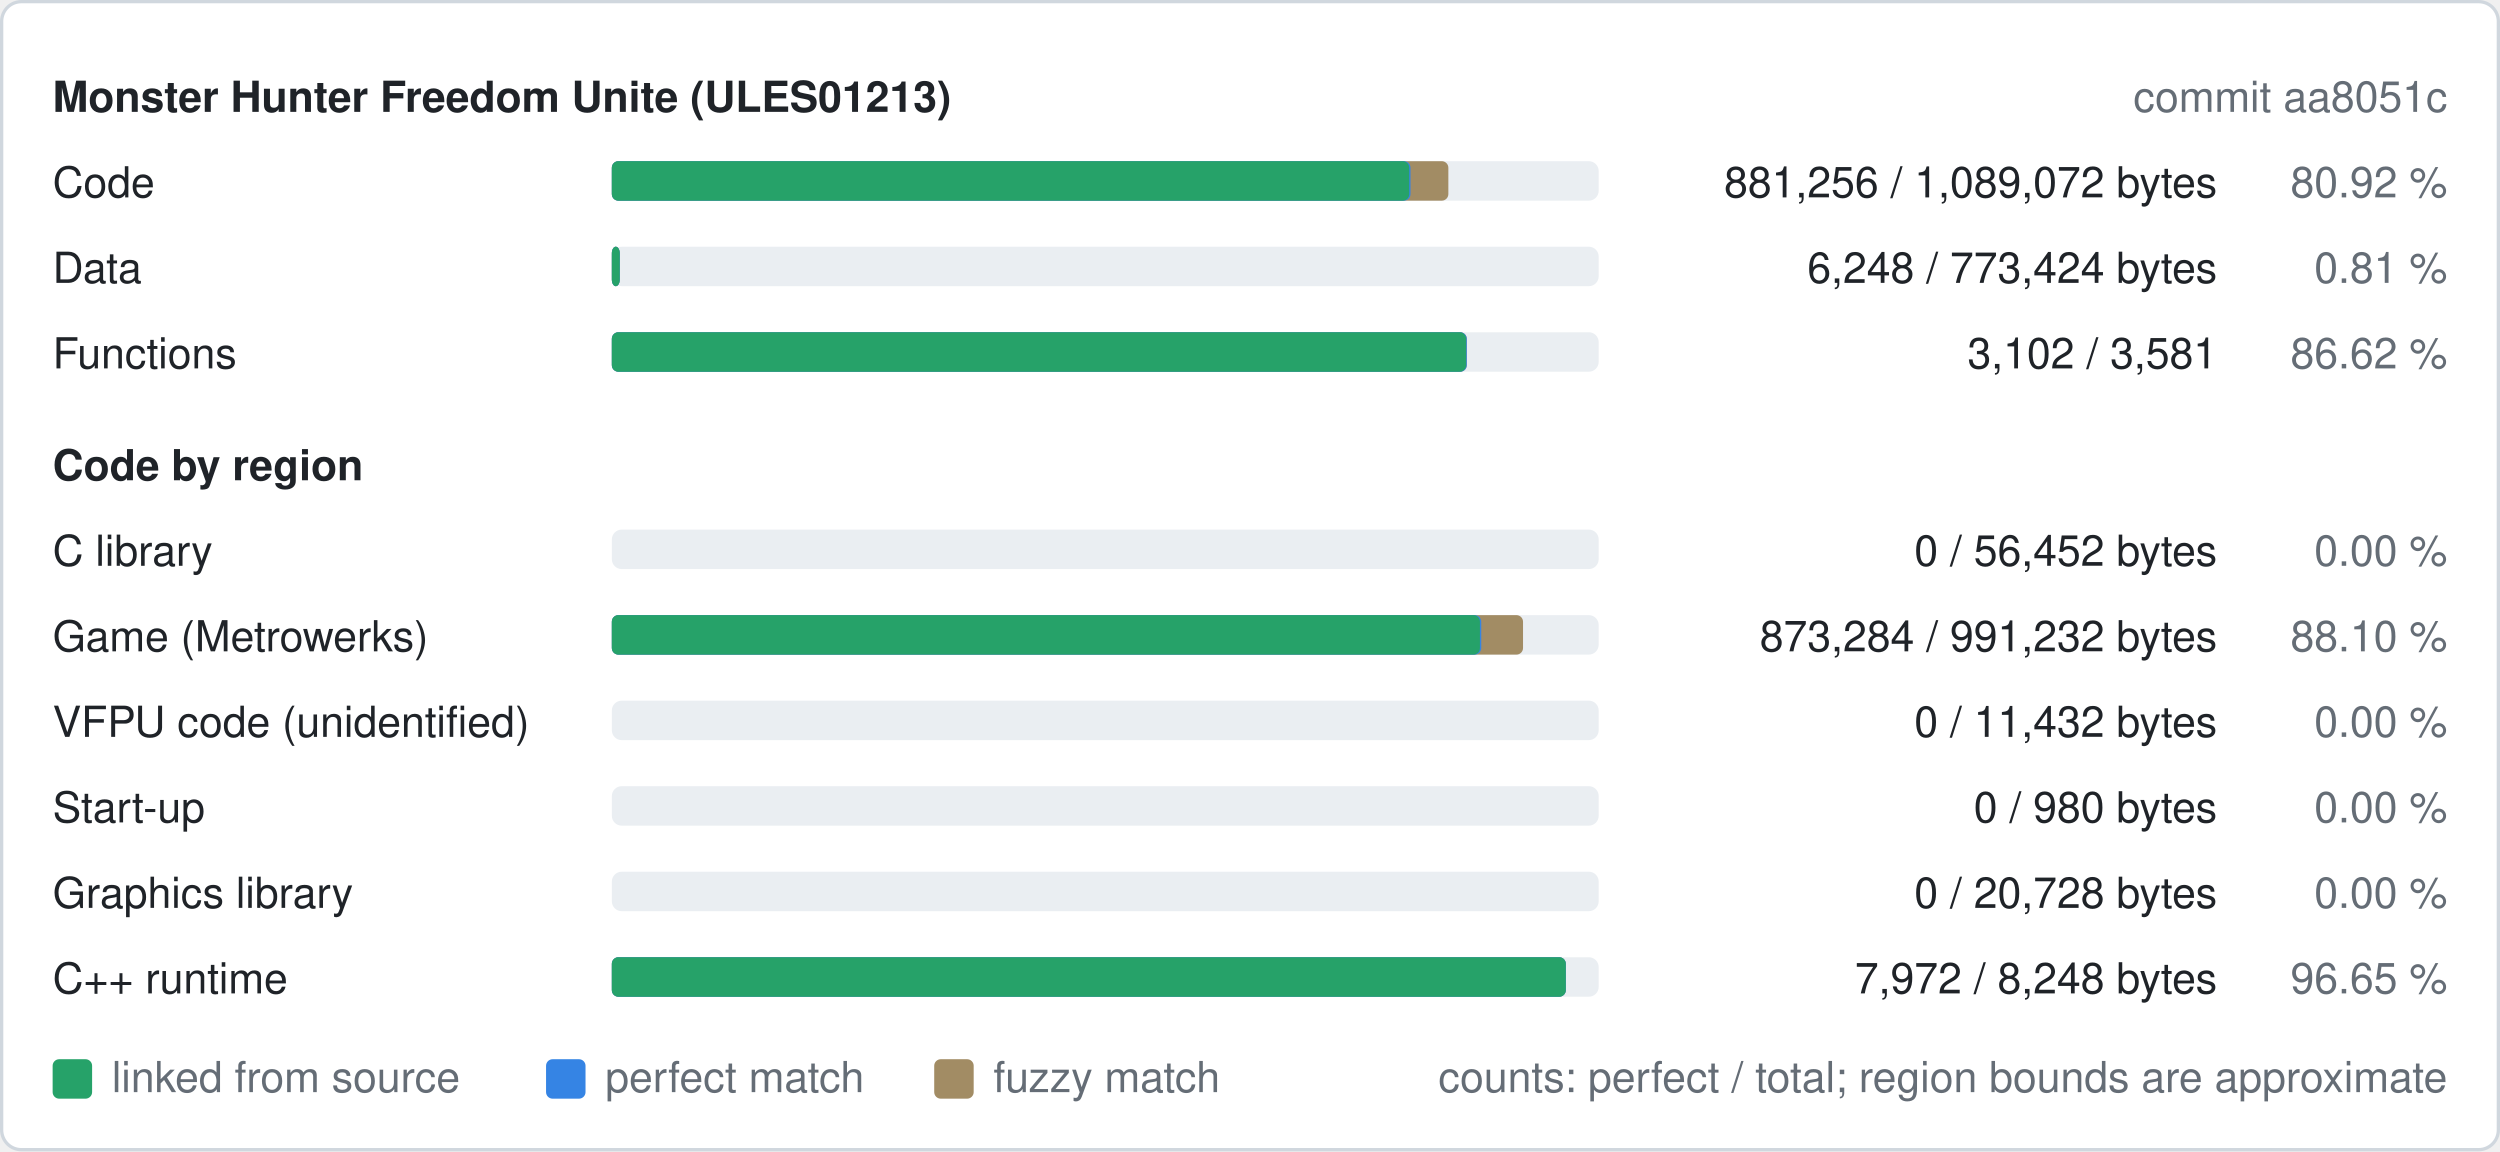
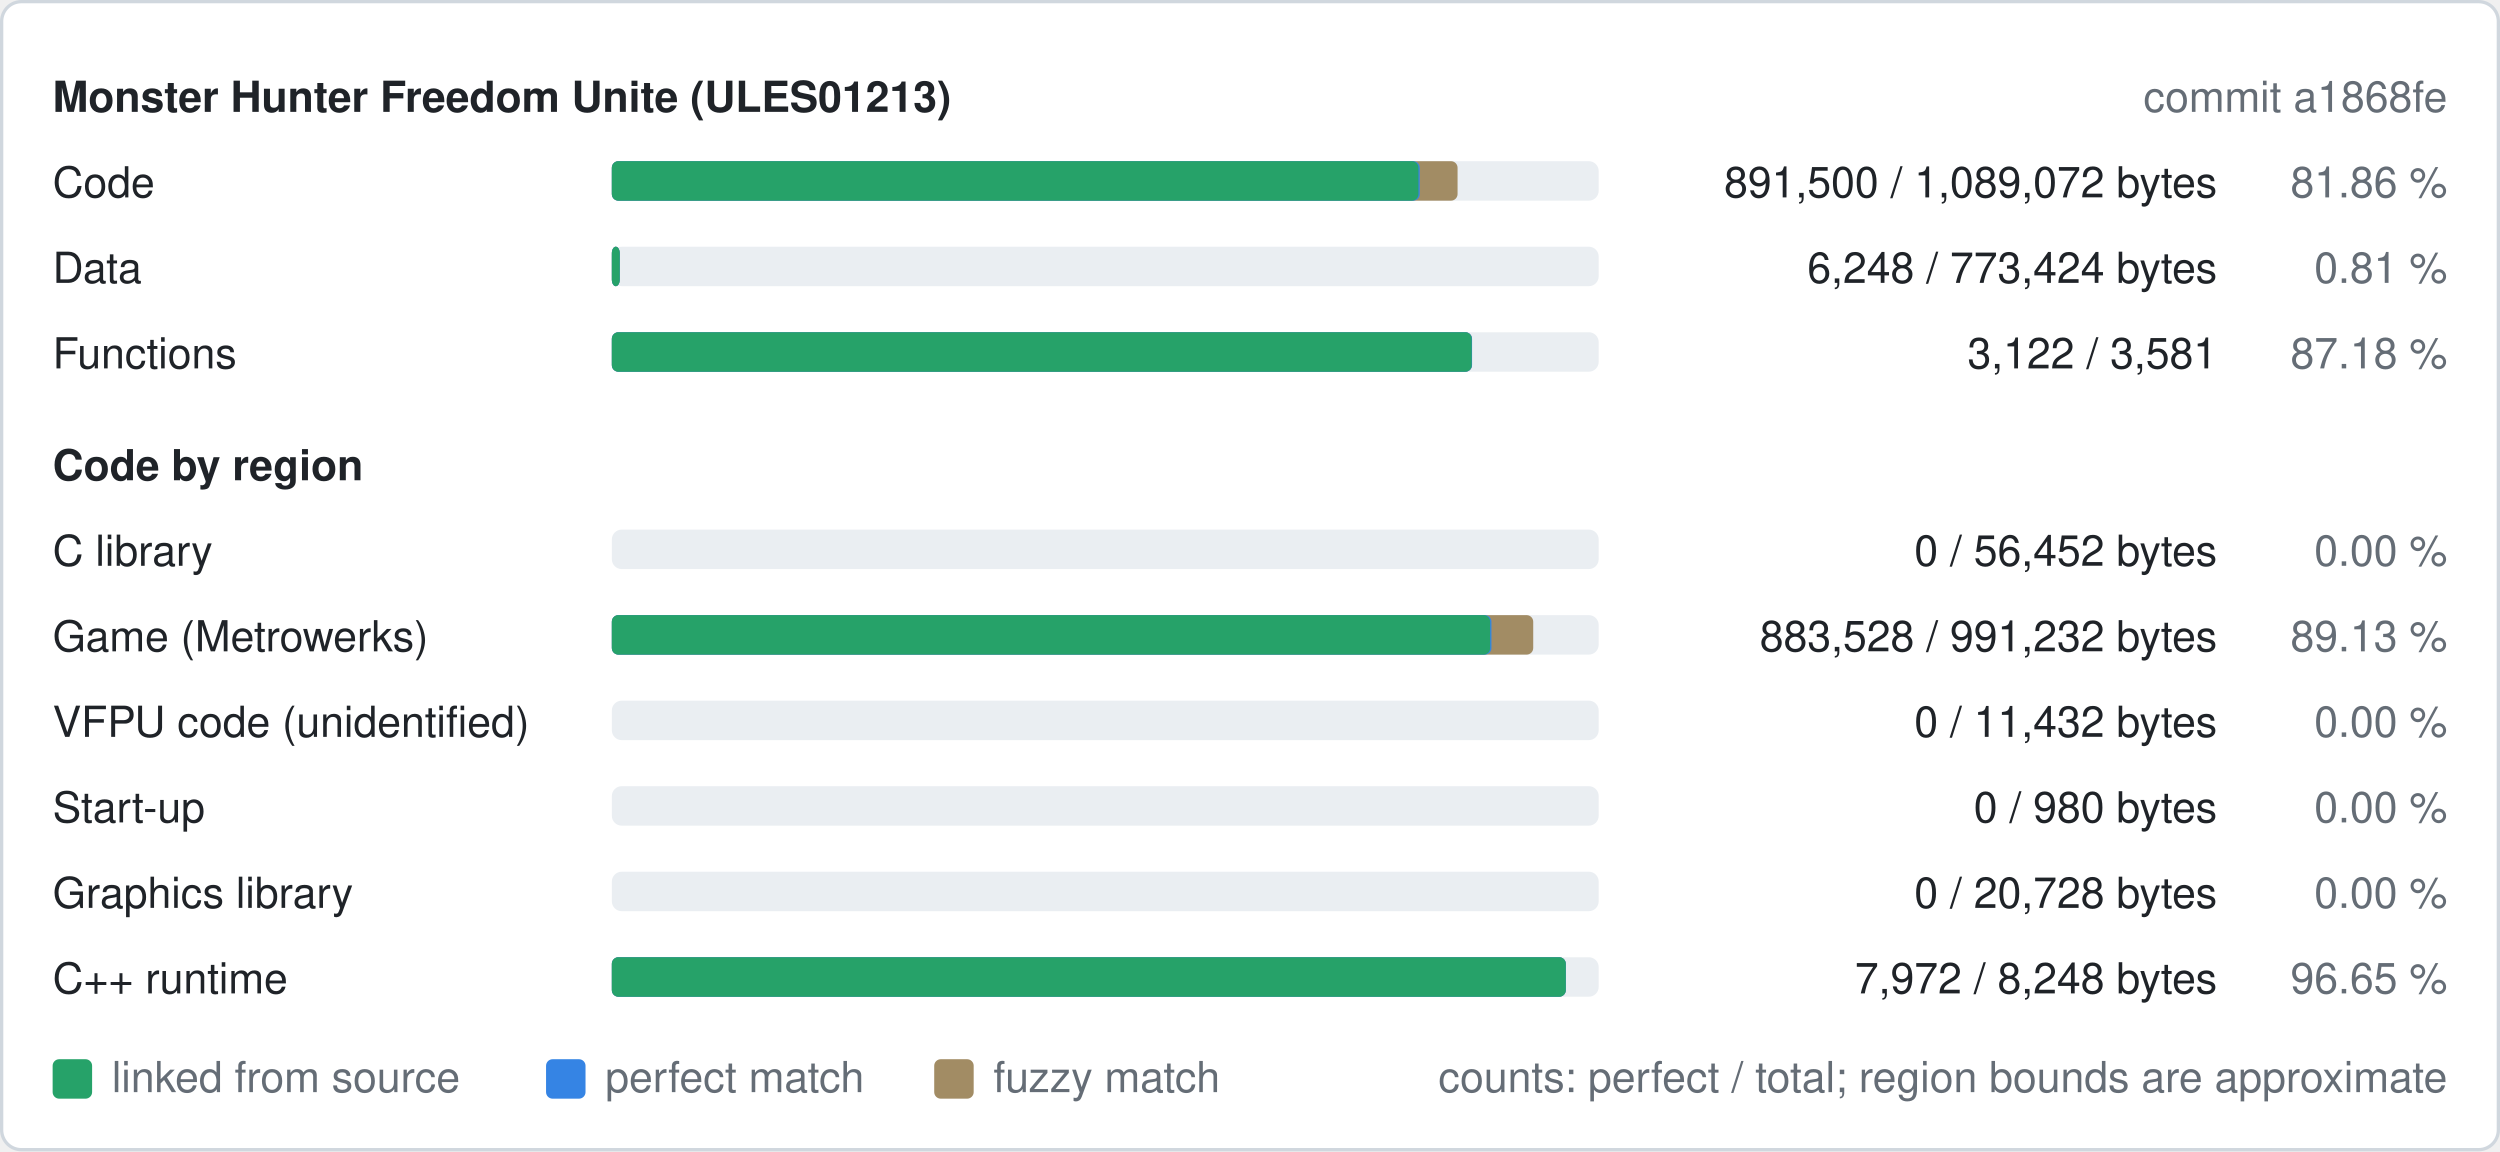
<svg xmlns="http://www.w3.org/2000/svg" width="760" height="350" viewBox="0 0 760 350" role="img" aria-label="Decompilation progress of ULES01213">
  <style>
text{font-family:-apple-system,BlinkMacSystemFont,"Segoe UI",Helvetica,Arial,sans-serif;font-size:13px}
.b{font-weight:600}
.bg{fill:#ffffff;stroke:#d0d7de}.t{fill:#1f2328}.m{fill:#656d76}.track{fill:#eaeef2}.fuzzy{fill:#a28c64}.perfect{fill:#3584e4}.linked{fill:#26a269}
@media (prefers-color-scheme: dark){.bg{fill:#0d1117;stroke:#30363d}.t{fill:#e6edf3}.m{fill:#8d96a0}.track{fill:#21262d}.fuzzy{fill:#a28c64}.perfect{fill:#3584e4}.linked{fill:#2ec27e}}
</style>
  <rect class="bg" x="0.5" y="0.5" width="759" height="349" rx="6" />
  <text class="t b" x="16" y="34">Monster Hunter Freedom Unite (ULES01213)</text>
-   <text class="m" x="744" y="34" text-anchor="end">commit aa8051c</text>
+   <text class="m" x="744" y="34" text-anchor="end">commit a1868fe</text>
  <text class="t" x="16" y="60">Code</text>
  <rect class="track" x="186" y="49" width="300" height="12" rx="3" />
-   <rect class="fuzzy" x="186" y="49" width="254.3" height="12" rx="2" />
-   <rect class="perfect" x="186" y="49" width="242.8" height="12" rx="2" />
-   <rect class="linked" x="186" y="49" width="242.4" height="12" rx="2" />
-   <text class="t" x="674" y="60" text-anchor="end">881,256 / 1,089,072 bytes</text>
-   <text class="m" x="744" y="60" text-anchor="end">80.92 %</text>
+   <rect class="fuzzy" x="186" y="49" width="257.1" height="12" rx="2" />
+   <rect class="perfect" x="186" y="49" width="245.6" height="12" rx="2" />
+   <rect class="linked" x="186" y="49" width="245.2" height="12" rx="2" />
+   <text class="t" x="674" y="60" text-anchor="end">891,500 / 1,089,072 bytes</text>
+   <text class="m" x="744" y="60" text-anchor="end">81.86 %</text>
  <text class="t" x="16" y="86">Data</text>
  <rect class="track" x="186" y="75" width="300" height="12" rx="3" />
  <rect class="fuzzy" x="186" y="75" width="2.4" height="12" rx="2" />
  <rect class="perfect" x="186" y="75" width="2.4" height="12" rx="2" />
  <rect class="linked" x="186" y="75" width="2.4" height="12" rx="2" />
  <text class="t" x="674" y="86" text-anchor="end">6,248 / 773,424 bytes</text>
  <text class="m" x="744" y="86" text-anchor="end">0.81 %</text>
  <text class="t" x="16" y="112">Functions</text>
  <rect class="track" x="186" y="101" width="300" height="12" rx="3" />
-   <rect class="fuzzy" x="186" y="101" width="259.9" height="12" rx="2" />
-   <rect class="perfect" x="186" y="101" width="259.9" height="12" rx="2" />
-   <rect class="linked" x="186" y="101" width="259.7" height="12" rx="2" />
-   <text class="t" x="674" y="112" text-anchor="end">3,102 / 3,581</text>
-   <text class="m" x="744" y="112" text-anchor="end">86.62 %</text>
+   <rect class="fuzzy" x="186" y="101" width="261.5" height="12" rx="2" />
+   <rect class="perfect" x="186" y="101" width="261.5" height="12" rx="2" />
+   <rect class="linked" x="186" y="101" width="261.4" height="12" rx="2" />
+   <text class="t" x="674" y="112" text-anchor="end">3,122 / 3,581</text>
+   <text class="m" x="744" y="112" text-anchor="end">87.18 %</text>
  <text class="t b" x="16" y="146">Code by region</text>
  <text class="t" x="16" y="172">C library</text>
  <rect class="track" x="186" y="161" width="300" height="12" rx="3" />
  <text class="t" x="674" y="172" text-anchor="end">0 / 56,452 bytes</text>
  <text class="m" x="744" y="172" text-anchor="end">0.00 %</text>
  <text class="t" x="16" y="198">Game (Metrowerks)</text>
  <rect class="track" x="186" y="187" width="300" height="12" rx="3" />
-   <rect class="fuzzy" x="186" y="187" width="277.0" height="12" rx="2" />
-   <rect class="perfect" x="186" y="187" width="264.3" height="12" rx="2" />
-   <rect class="linked" x="186" y="187" width="263.9" height="12" rx="2" />
-   <text class="t" x="674" y="198" text-anchor="end">873,284 / 991,232 bytes</text>
-   <text class="m" x="744" y="198" text-anchor="end">88.10 %</text>
+   <rect class="fuzzy" x="186" y="187" width="280.1" height="12" rx="2" />
+   <rect class="perfect" x="186" y="187" width="267.4" height="12" rx="2" />
+   <rect class="linked" x="186" y="187" width="267.0" height="12" rx="2" />
+   <text class="t" x="674" y="198" text-anchor="end">883,528 / 991,232 bytes</text>
+   <text class="m" x="744" y="198" text-anchor="end">89.13 %</text>
  <text class="t" x="16" y="224">VFPU code (unidentified)</text>
  <rect class="track" x="186" y="213" width="300" height="12" rx="3" />
  <text class="t" x="674" y="224" text-anchor="end">0 / 11,432 bytes</text>
  <text class="m" x="744" y="224" text-anchor="end">0.00 %</text>
  <text class="t" x="16" y="250">Start-up</text>
  <rect class="track" x="186" y="239" width="300" height="12" rx="3" />
  <text class="t" x="674" y="250" text-anchor="end">0 / 980 bytes</text>
  <text class="m" x="744" y="250" text-anchor="end">0.00 %</text>
  <text class="t" x="16" y="276">Graphics library</text>
  <rect class="track" x="186" y="265" width="300" height="12" rx="3" />
  <text class="t" x="674" y="276" text-anchor="end">0 / 20,728 bytes</text>
  <text class="m" x="744" y="276" text-anchor="end">0.00 %</text>
  <text class="t" x="16" y="302">C++ runtime</text>
  <rect class="track" x="186" y="291" width="300" height="12" rx="3" />
  <rect class="fuzzy" x="186" y="291" width="290.0" height="12" rx="2" />
  <rect class="perfect" x="186" y="291" width="290.0" height="12" rx="2" />
  <rect class="linked" x="186" y="291" width="290.0" height="12" rx="2" />
  <text class="t" x="674" y="302" text-anchor="end">7,972 / 8,248 bytes</text>
  <text class="m" x="744" y="302" text-anchor="end">96.65 %</text>
  <rect class="linked" x="16" y="322" width="12" height="12" rx="2" />
  <text class="m" x="34" y="332">linked from source</text>
  <rect class="perfect" x="166" y="322" width="12" height="12" rx="2" />
  <text class="m" x="184" y="332">perfect match</text>
  <rect class="fuzzy" x="284" y="322" width="12" height="12" rx="2" />
  <text class="m" x="302" y="332">fuzzy match</text>
  <text class="m" x="744" y="332" text-anchor="end">counts: perfect / total; region bounds are approximate</text>
</svg>
